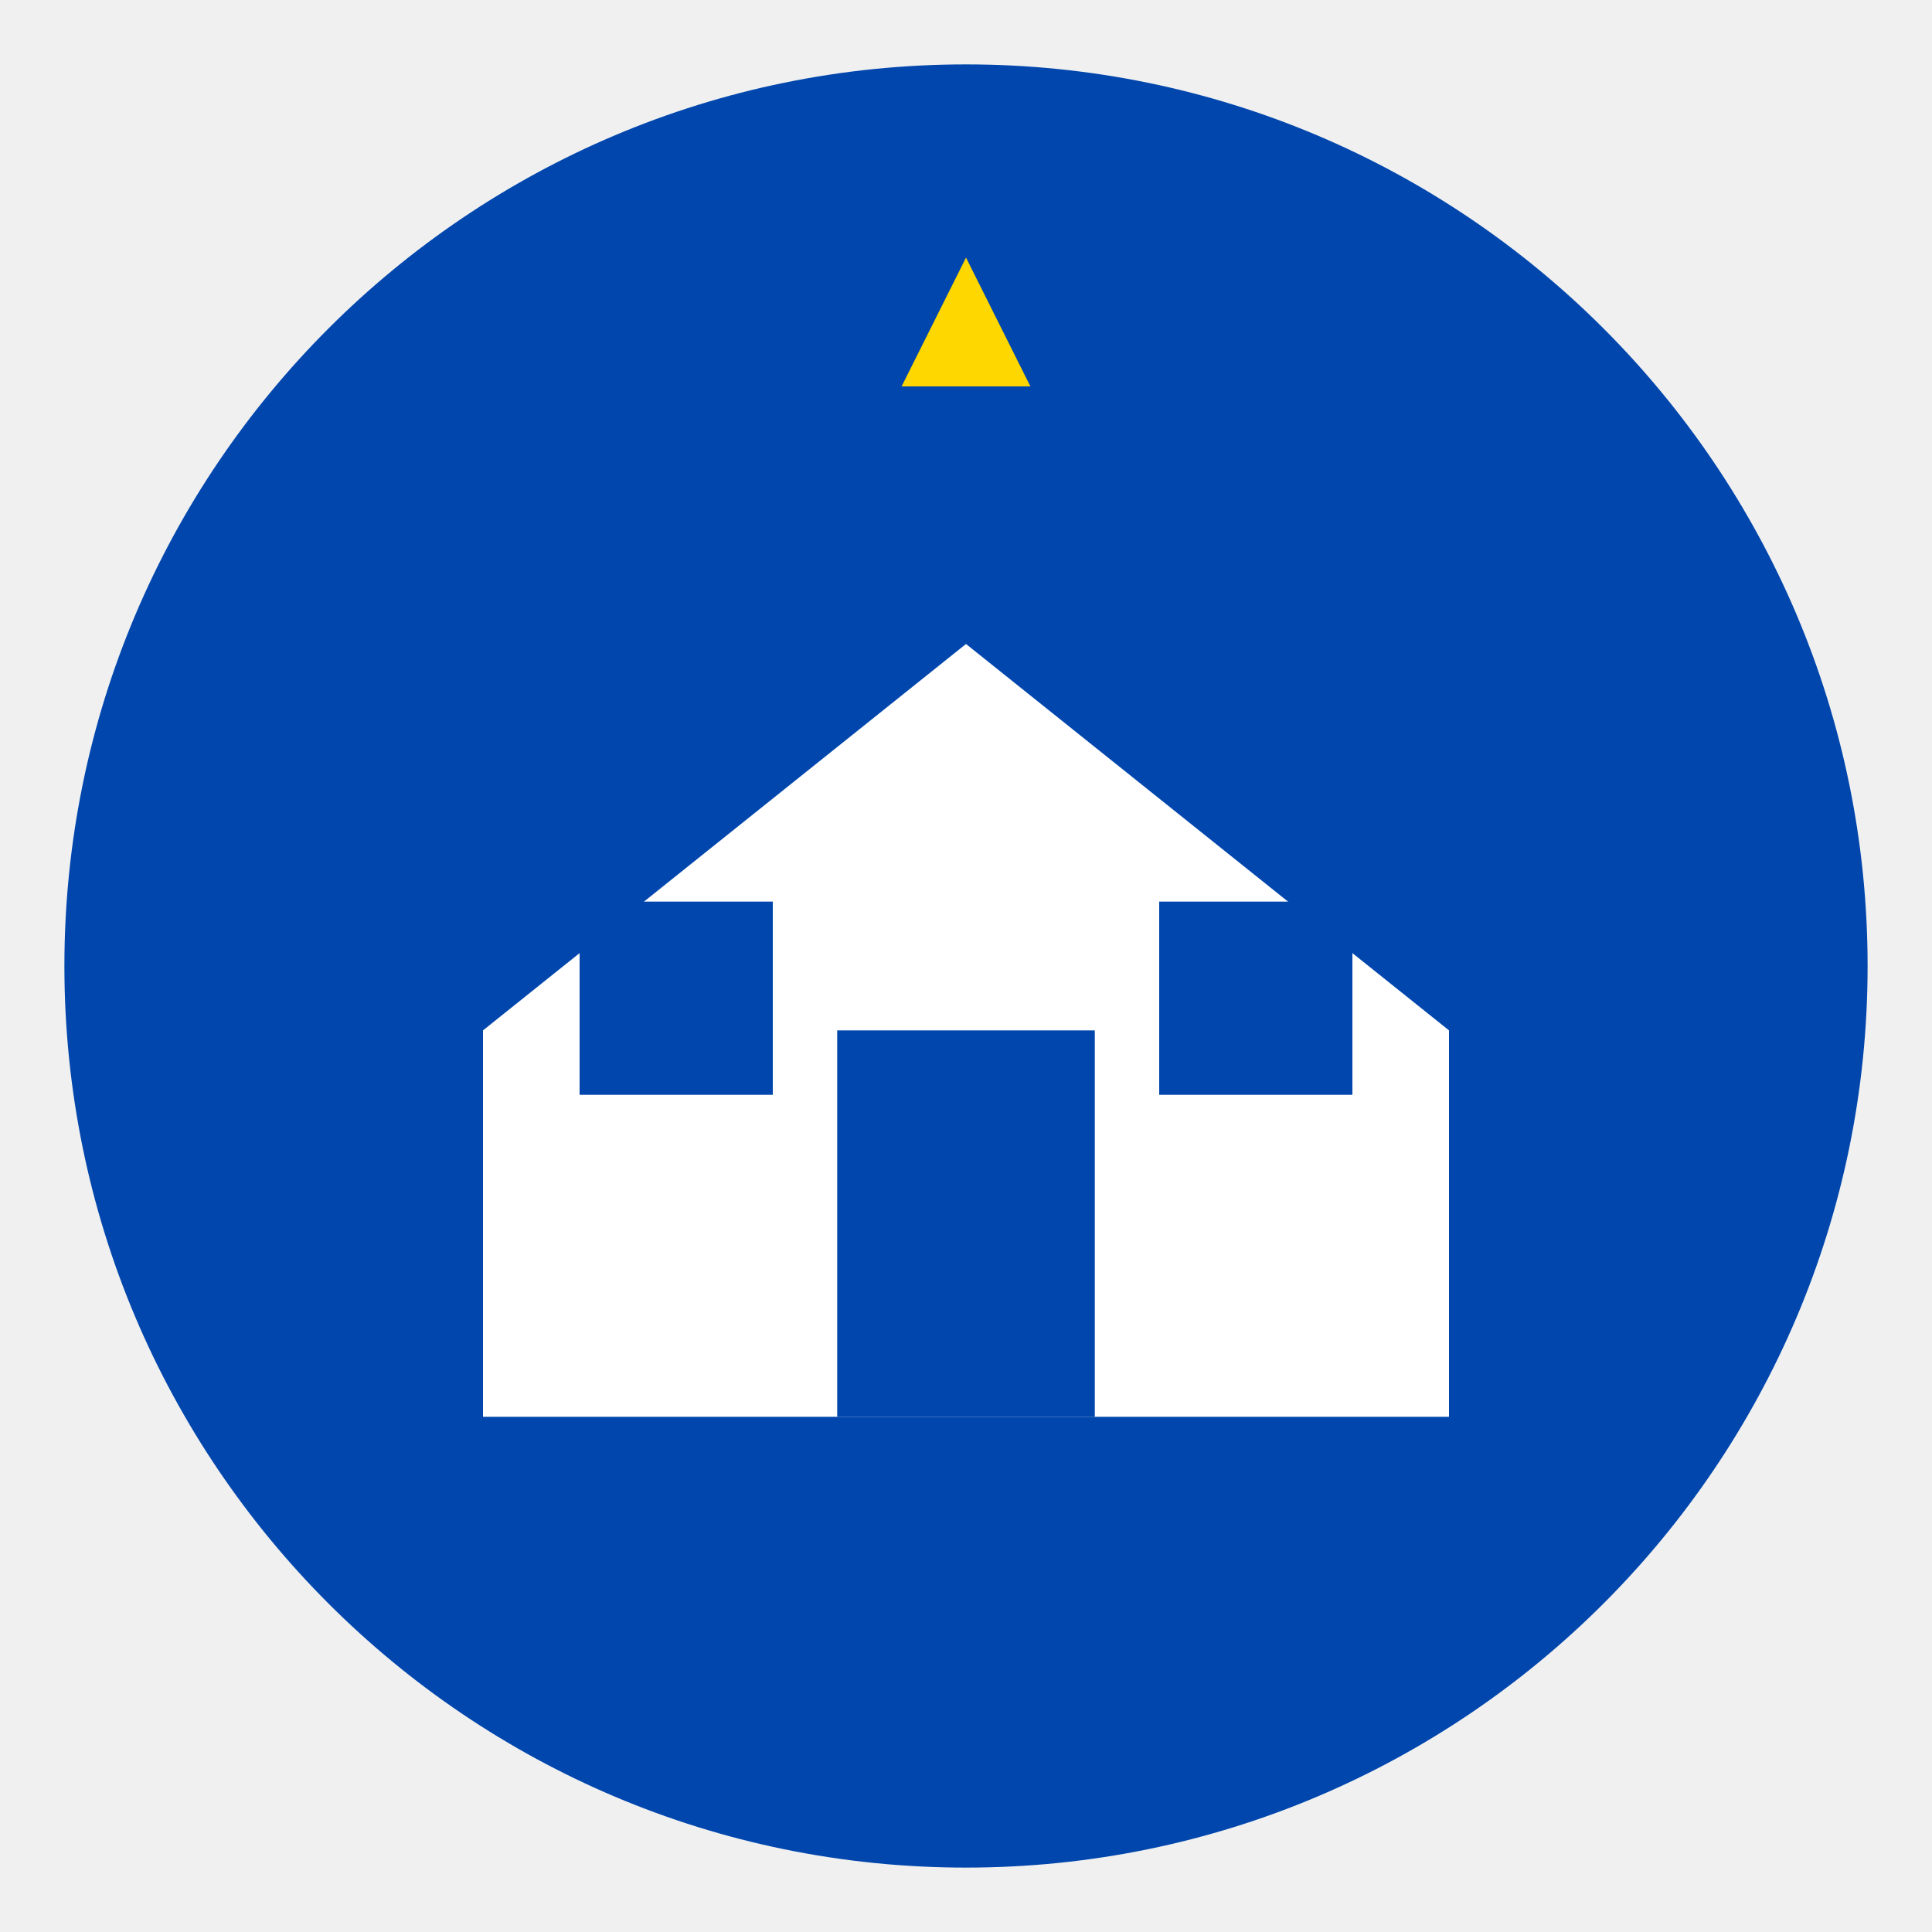
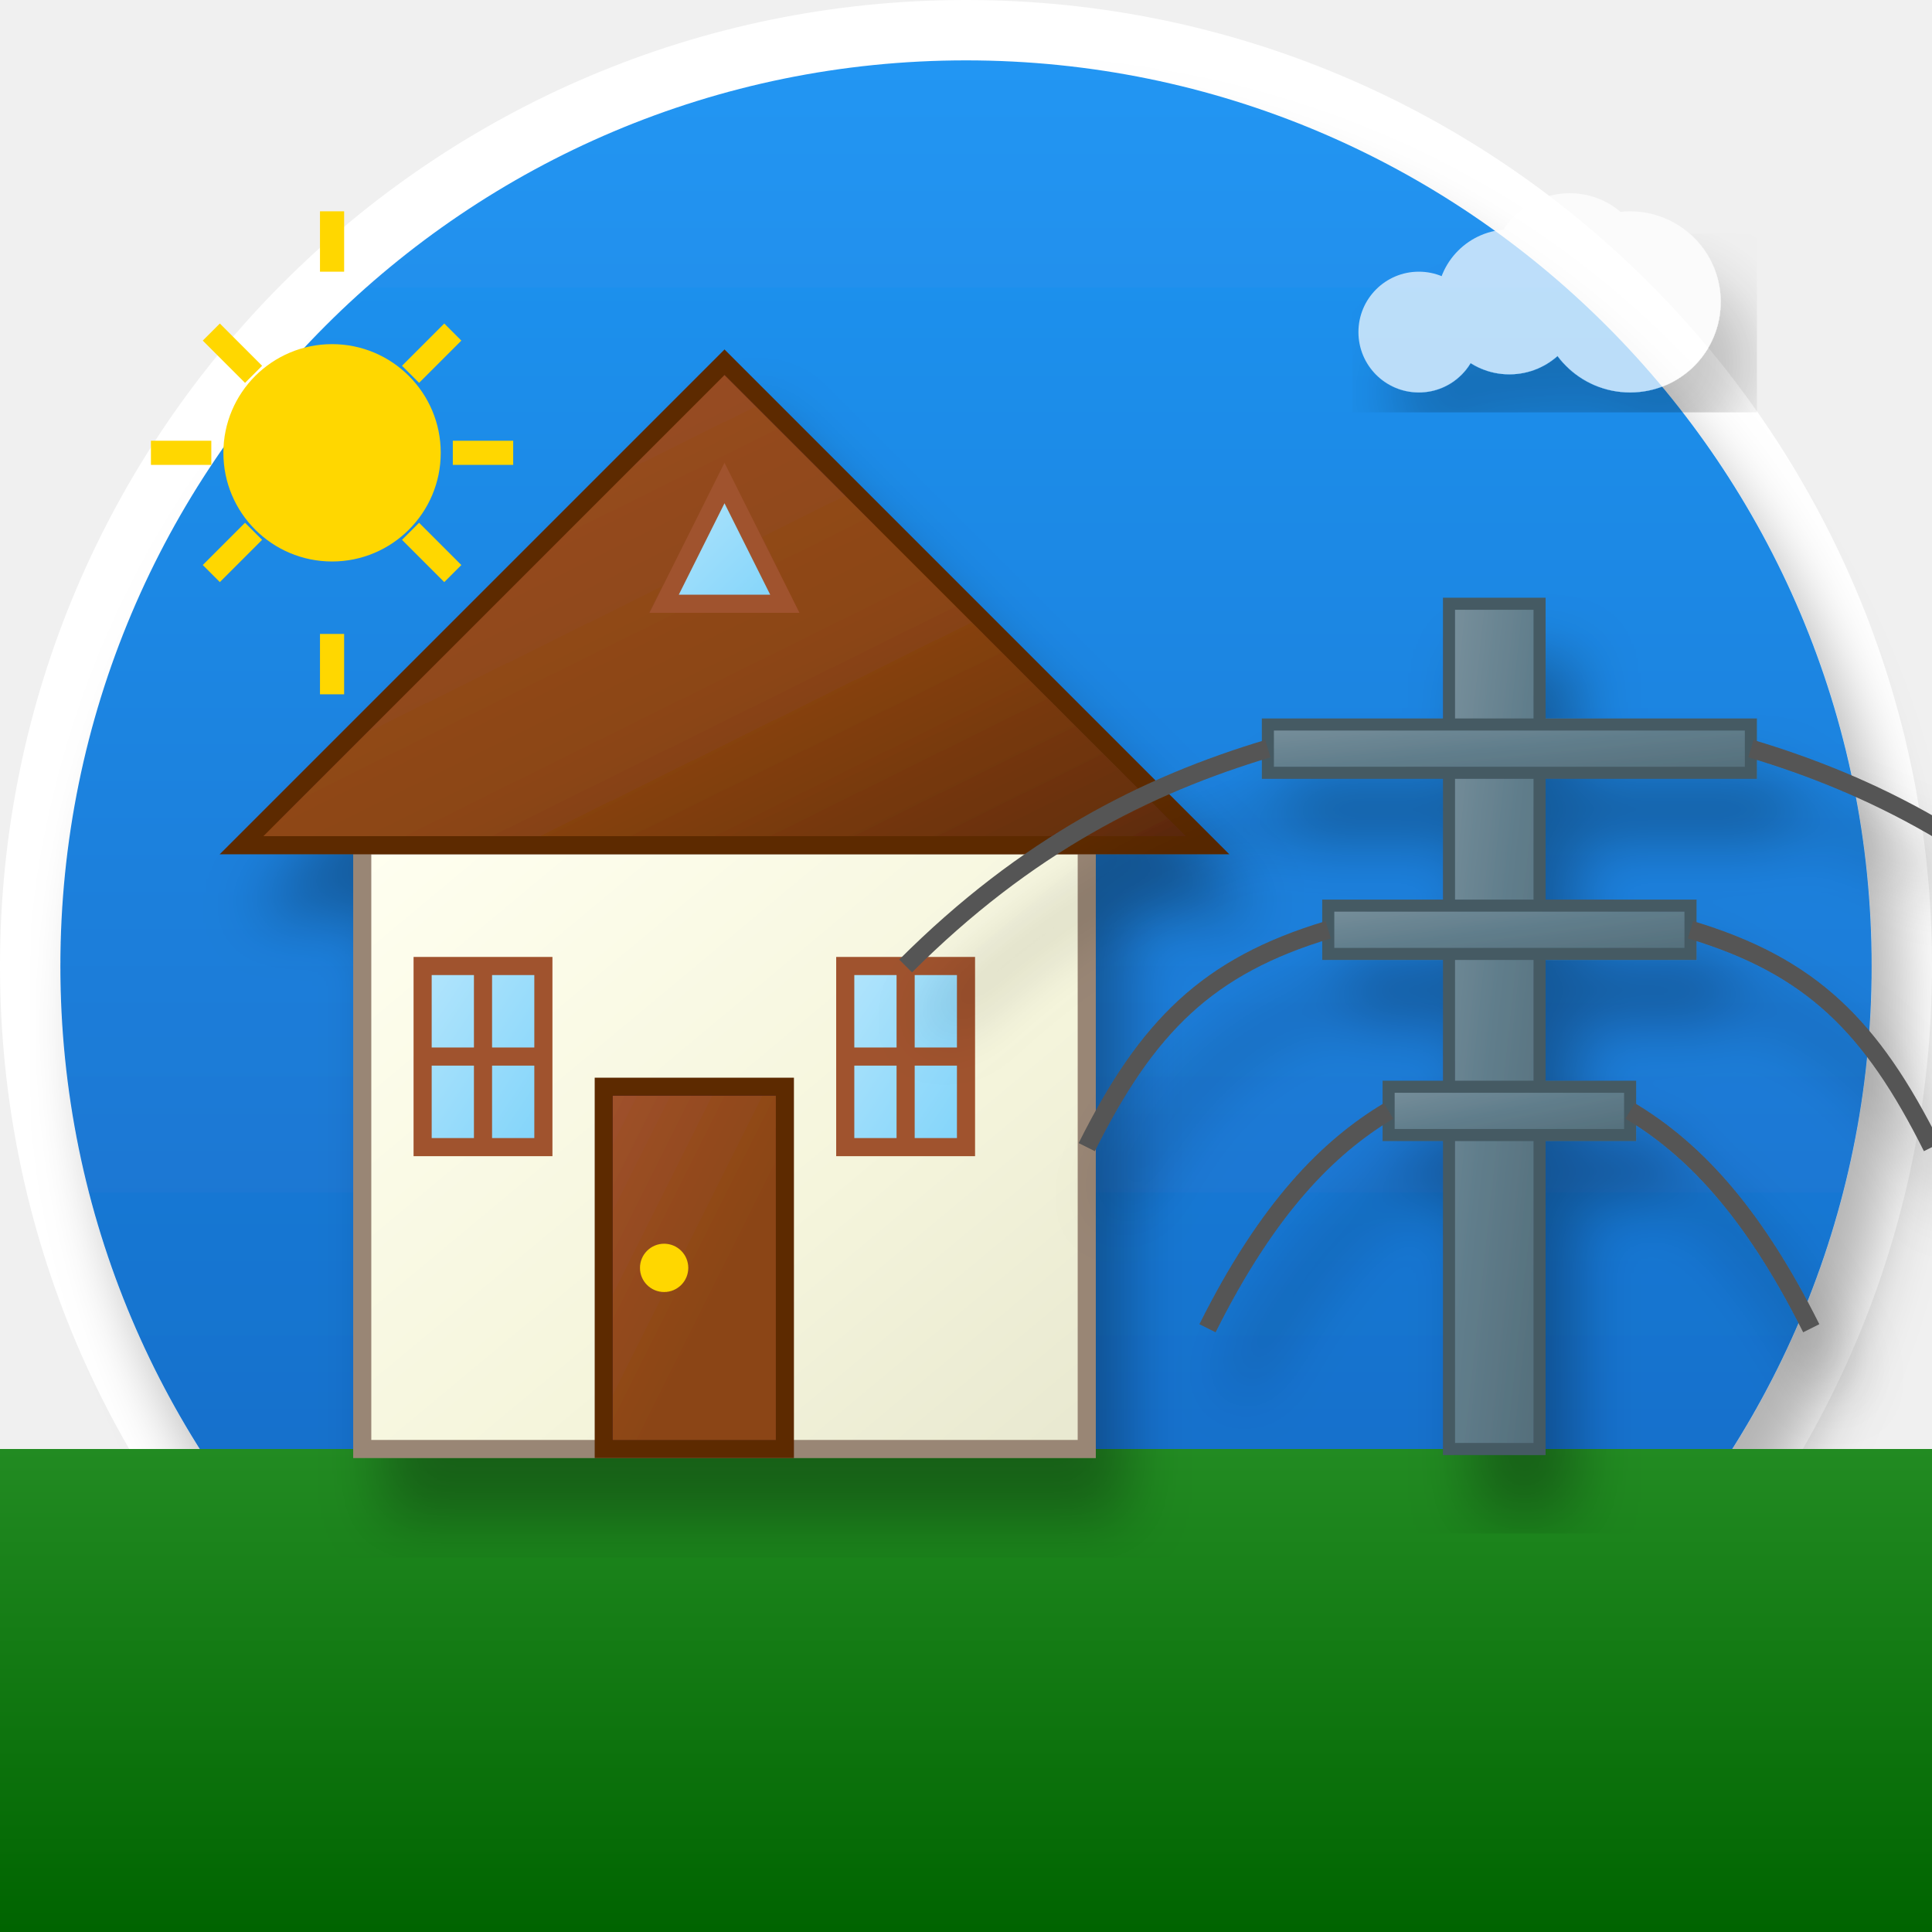
- <svg xmlns="http://www.w3.org/2000/svg" viewBox="0 0 60 60" fill="none">
-   <circle cx="30" cy="30" r="28" fill="#0046AD" />
-   <g>
-     <path d="M15 32L30 20L45 32V44H15Z" fill="white" />
-     <rect x="26" y="32" width="8" height="12" fill="#0046AD" />
-     <rect x="18" y="28" width="6" height="6" fill="#0046AD" />
-     <rect x="36" y="28" width="6" height="6" fill="#0046AD" />
+ <svg xmlns="http://www.w3.org/2000/svg" viewBox="0 0 32 32" width="32" height="32">
+   <defs>
+     <linearGradient id="sky-gradient" x1="0%" y1="0%" x2="0%" y2="100%">
+       <stop offset="0%" stop-color="#2196F3" />
+       <stop offset="100%" stop-color="#1565C0" />
+     </linearGradient>
+     <linearGradient id="roof-gradient" x1="0%" y1="0%" x2="100%" y2="100%">
+       <stop offset="0%" stop-color="#A0522D" />
+       <stop offset="60%" stop-color="#8B4513" />
+       <stop offset="100%" stop-color="#5D2906" />
+     </linearGradient>
+     <linearGradient id="wall-gradient" x1="0%" y1="0%" x2="100%" y2="100%">
+       <stop offset="0%" stop-color="#FFFFF0" />
+       <stop offset="60%" stop-color="#F5F5DC" />
+       <stop offset="100%" stop-color="#E8E8D0" />
+     </linearGradient>
+     <linearGradient id="door-gradient" x1="0%" y1="0%" x2="100%" y2="100%">
+       <stop offset="0%" stop-color="#A0522D" />
+       <stop offset="60%" stop-color="#8B4513" />
+       <stop offset="100%" stop-color="#8B4513" />
+     </linearGradient>
+     <linearGradient id="grass-gradient" x1="0%" y1="0%" x2="0%" y2="100%">
+       <stop offset="0%" stop-color="#228B22" />
+       <stop offset="100%" stop-color="#006400" />
+     </linearGradient>
+     <linearGradient id="window-gradient" x1="0%" y1="0%" x2="100%" y2="100%">
+       <stop offset="0%" stop-color="#B3E5FC" />
+       <stop offset="100%" stop-color="#81D4FA" />
+     </linearGradient>
+     <linearGradient id="metal-gradient" x1="0%" y1="0%" x2="100%" y2="100%">
+       <stop offset="0%" stop-color="#78909C" />
+       <stop offset="50%" stop-color="#607D8B" />
+       <stop offset="100%" stop-color="#546E7A" />
+     </linearGradient>
+     <filter id="shadow" x="-10%" y="-10%" width="120%" height="120%">
+       <feDropShadow dx="0.5" dy="1" stdDeviation="0.5" flood-color="#000000" flood-opacity="0.3" />
+     </filter>
+   </defs>
+   <circle id="background" cx="16" cy="16" r="16" fill="#FFF" />
+   <circle cx="16" cy="16" r="15" fill="url(#sky-gradient)" filter="url(#shadow)" />
+   <path d="M0,24 L32,24 L32,32 L0,32 Z" fill="url(#grass-gradient)" />
+   <g filter="url(#shadow)" transform="translate(-2, 0)">
+     <rect x="8" y="14" width="12" height="10" fill="url(#wall-gradient)" stroke="#998675" stroke-width="0.3" />
+     <polygon points="6,14 14,6 22,14" fill="url(#roof-gradient)" stroke="#5D2906" stroke-width="0.3" />
+     <rect x="12" y="18" width="3" height="6" fill="url(#door-gradient)" stroke="#5D2906" stroke-width="0.3" />
+     <circle cx="13" cy="21" r="0.4" fill="#FFD700" />
+     <rect x="9" y="16" width="2" height="3" fill="url(#window-gradient)" stroke="#A0522D" stroke-width="0.3" />
+     <line x1="9" y1="17.5" x2="11" y2="17.5" stroke="#A0522D" stroke-width="0.3" />
+     <line x1="10" y1="16" x2="10" y2="19" stroke="#A0522D" stroke-width="0.3" />
+     <rect x="16" y="16" width="2" height="3" fill="url(#window-gradient)" stroke="#A0522D" stroke-width="0.3" />
+     <line x1="16" y1="17.5" x2="18" y2="17.5" stroke="#A0522D" stroke-width="0.3" />
+     <line x1="17" y1="16" x2="17" y2="19" stroke="#A0522D" stroke-width="0.3" />
+     <polygon points="13,10 14,8 15,10" fill="url(#window-gradient)" stroke="#A0522D" stroke-width="0.3" />
  </g>
-   <path d="M30 8L28 12H32L30 8Z" fill="#FFD700" />
+   <g filter="url(#shadow)" transform="translate(4, 0)">
+     <rect x="20" y="10" width="1.5" height="14" fill="url(#metal-gradient)" stroke="#455A64" stroke-width="0.2" />
+     <rect x="17" y="12" width="8" height="0.8" fill="url(#metal-gradient)" stroke="#455A64" stroke-width="0.2" />
+     <rect x="18" y="15" width="6" height="0.8" fill="url(#metal-gradient)" stroke="#455A64" stroke-width="0.2" />
+     <rect x="19" y="18" width="4" height="0.8" fill="url(#metal-gradient)" stroke="#455A64" stroke-width="0.2" />
+     <path d="M17,12.4 C15,13 13,14 11,16" fill="none" stroke="#555" stroke-width="0.3" />
+     <path d="M25,12.4 C27,13 29,14 31,16" fill="none" stroke="#555" stroke-width="0.3" />
+     <path d="M18,15.4 C16,16 15,17 14,19" fill="none" stroke="#555" stroke-width="0.3" />
+     <path d="M24,15.4 C26,16 27,17 28,19" fill="none" stroke="#555" stroke-width="0.3" />
+     <path d="M19,18.4 C18,19 17,20 16,22" fill="none" stroke="#555" stroke-width="0.3" />
+     <path d="M23,18.4 C24,19 25,20 26,22" fill="none" stroke="#555" stroke-width="0.3" />
+   </g>
+   <circle cx="5.5" cy="7.5" r="1.8" fill="#FFD700" />
+   <g fill="none" stroke="#FFD700" stroke-width="0.4">
+     <line x1="5.5" y1="4.5" x2="5.5" y2="3.5" />
+     <line x1="5.5" y1="11.5" x2="5.5" y2="10.5" />
+     <line x1="2.5" y1="7.5" x2="3.5" y2="7.5" />
+     <line x1="8.5" y1="7.5" x2="7.5" y2="7.5" />
+     <line x1="3.5" y1="5.5" x2="4.2" y2="6.2" />
+     <line x1="7.5" y1="9.5" x2="6.8" y2="8.8" />
+     <line x1="3.5" y1="9.5" x2="4.2" y2="8.8" />
+     <line x1="7.5" y1="5.5" x2="6.8" y2="6.2" />
+   </g>
+   <g fill="#FFF" opacity="0.7" filter="url(#shadow)">
+     <circle cx="25" cy="5" r="1.2" />
+     <circle cx="27" cy="5" r="1.5" />
+     <circle cx="23.5" cy="5.5" r="1" />
+     <circle cx="26" cy="4.5" r="1.3" />
+   </g>
+   <style>
+     @media (prefers-color-scheme: light) {
+       #background { fill: #FFF; }
+     }
+     @media (prefers-color-scheme: dark) {
+       #background { fill: #0A1929; }
+       stop[offset="0%"][stop-color="#2196F3"] { stop-color: #4FC3F7; }
+       stop[offset="100%"][stop-color="#1565C0"] { stop-color: #1E88E5; }
+       stop[offset="0%"][stop-color="#228B22"] { stop-color: #43A047; }
+       stop[offset="100%"][stop-color="#006400"] { stop-color: #2E7D32; }
+     }
+   </style>
</svg>
